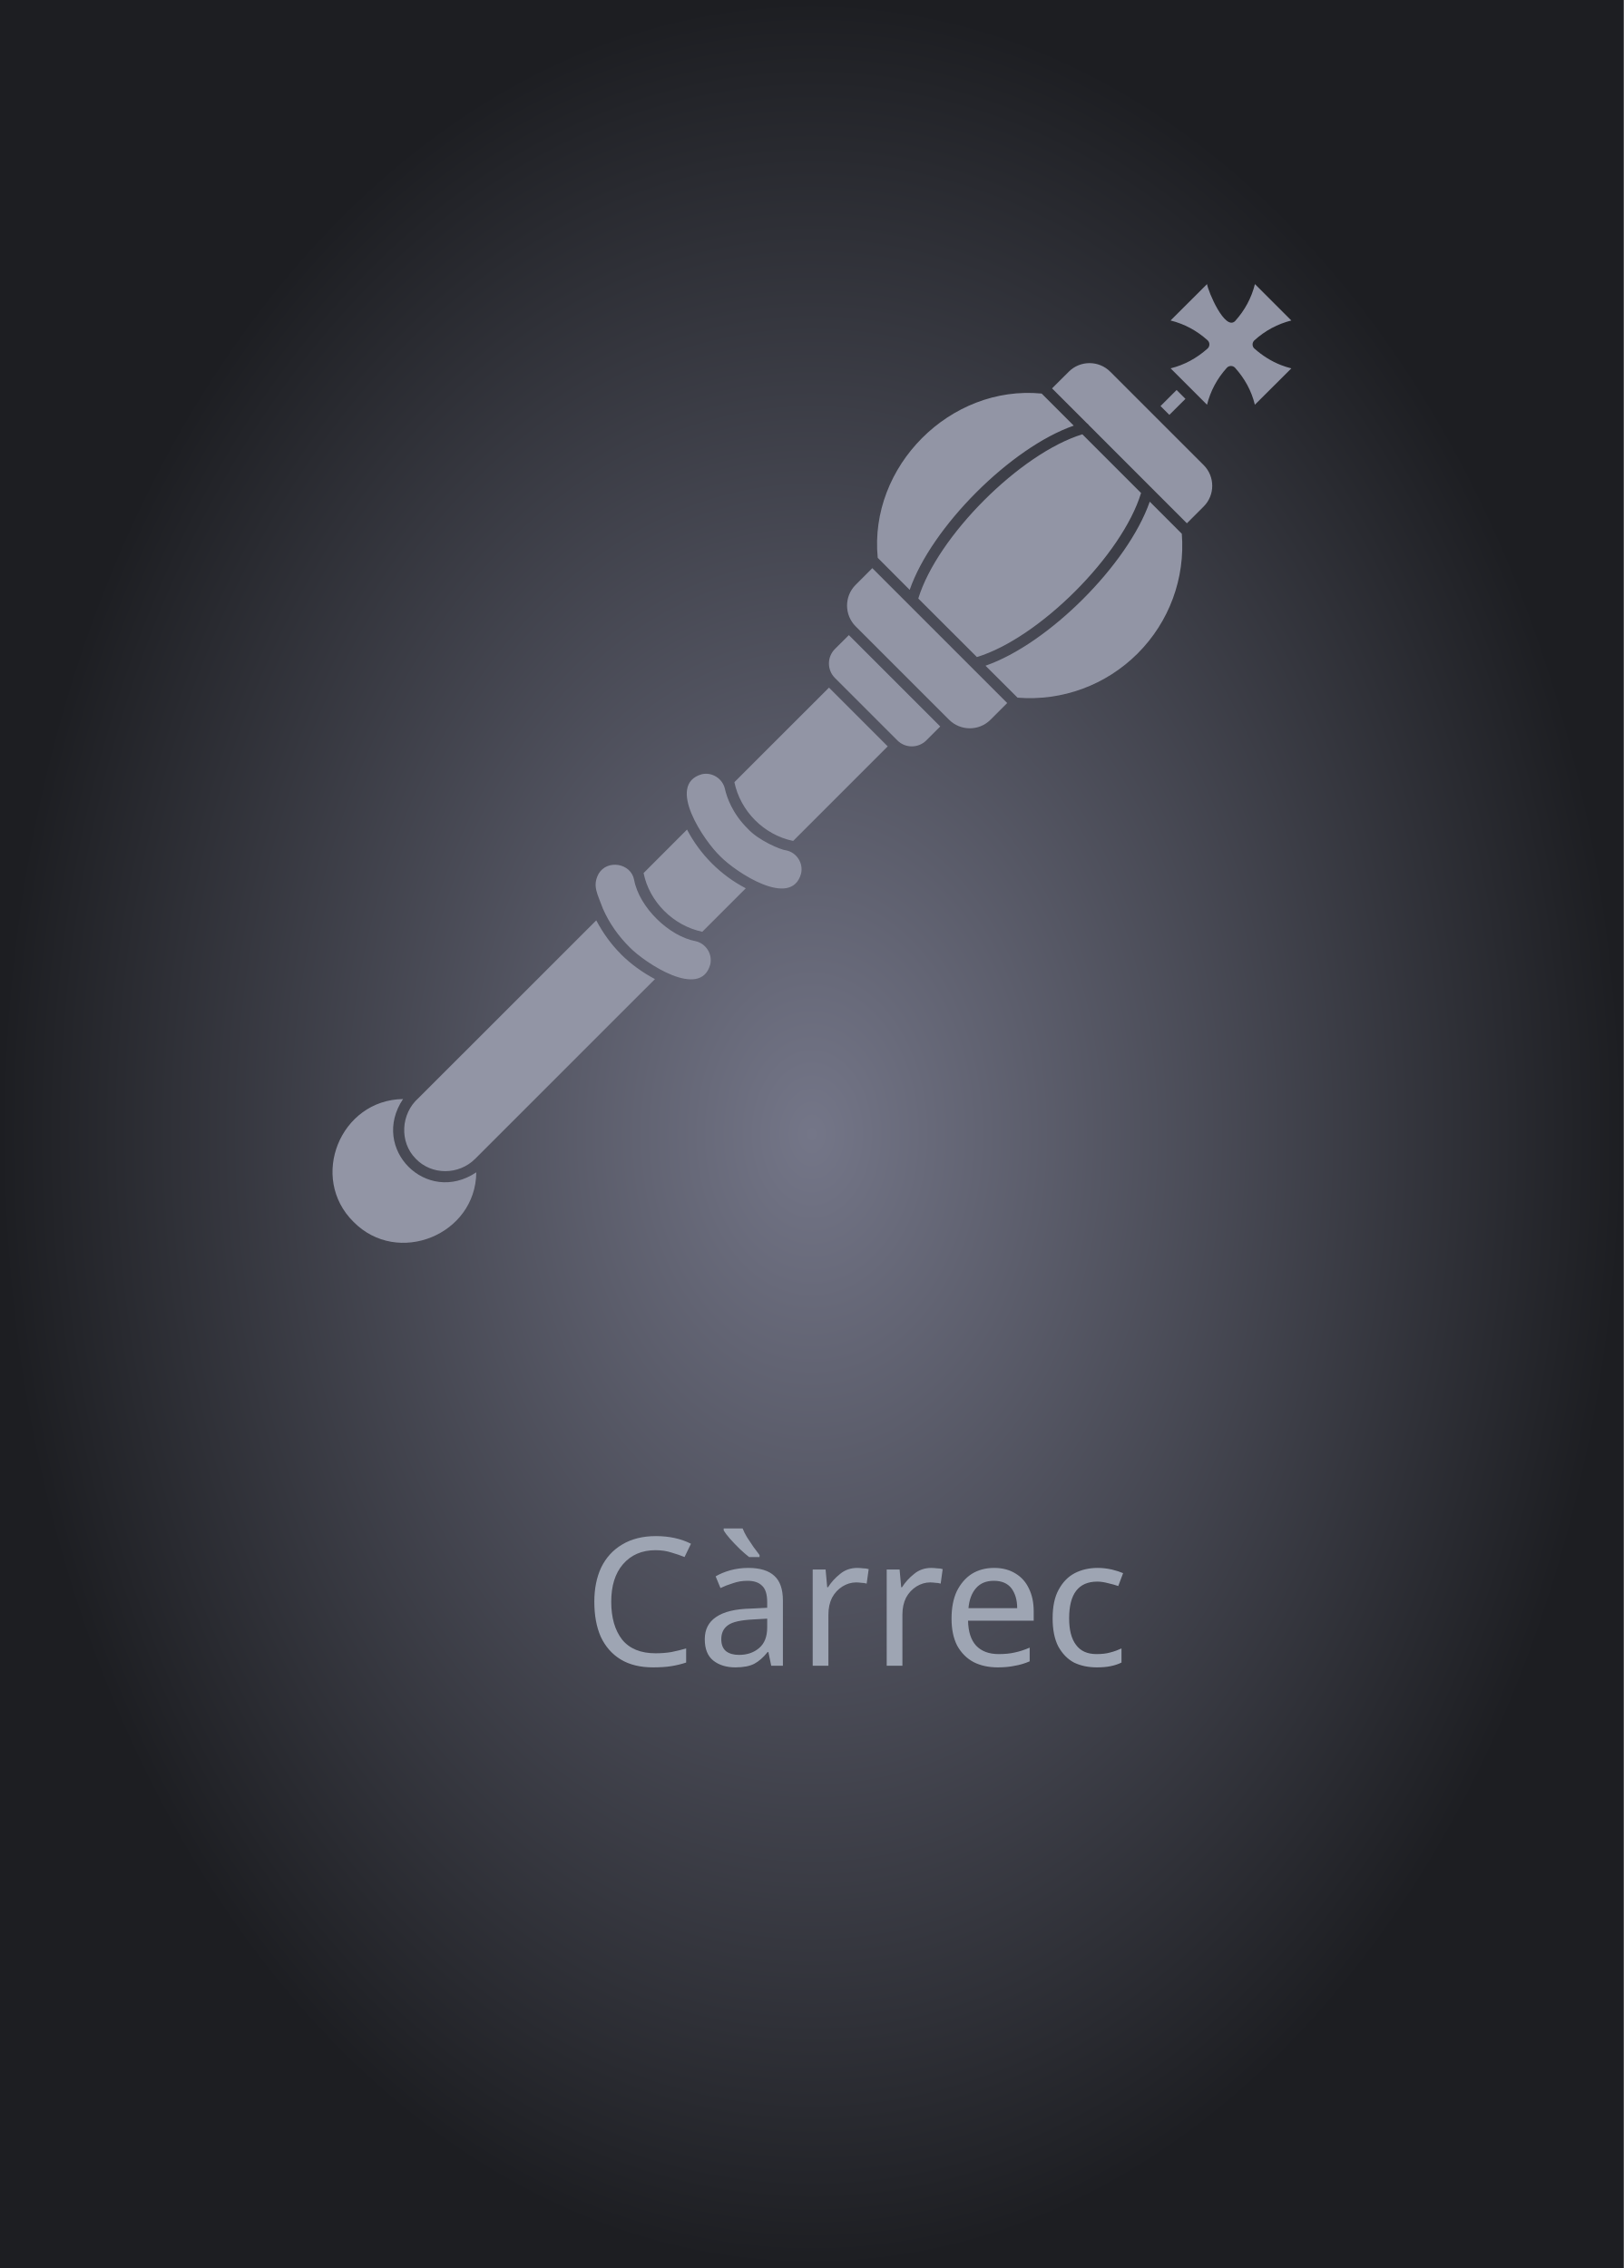
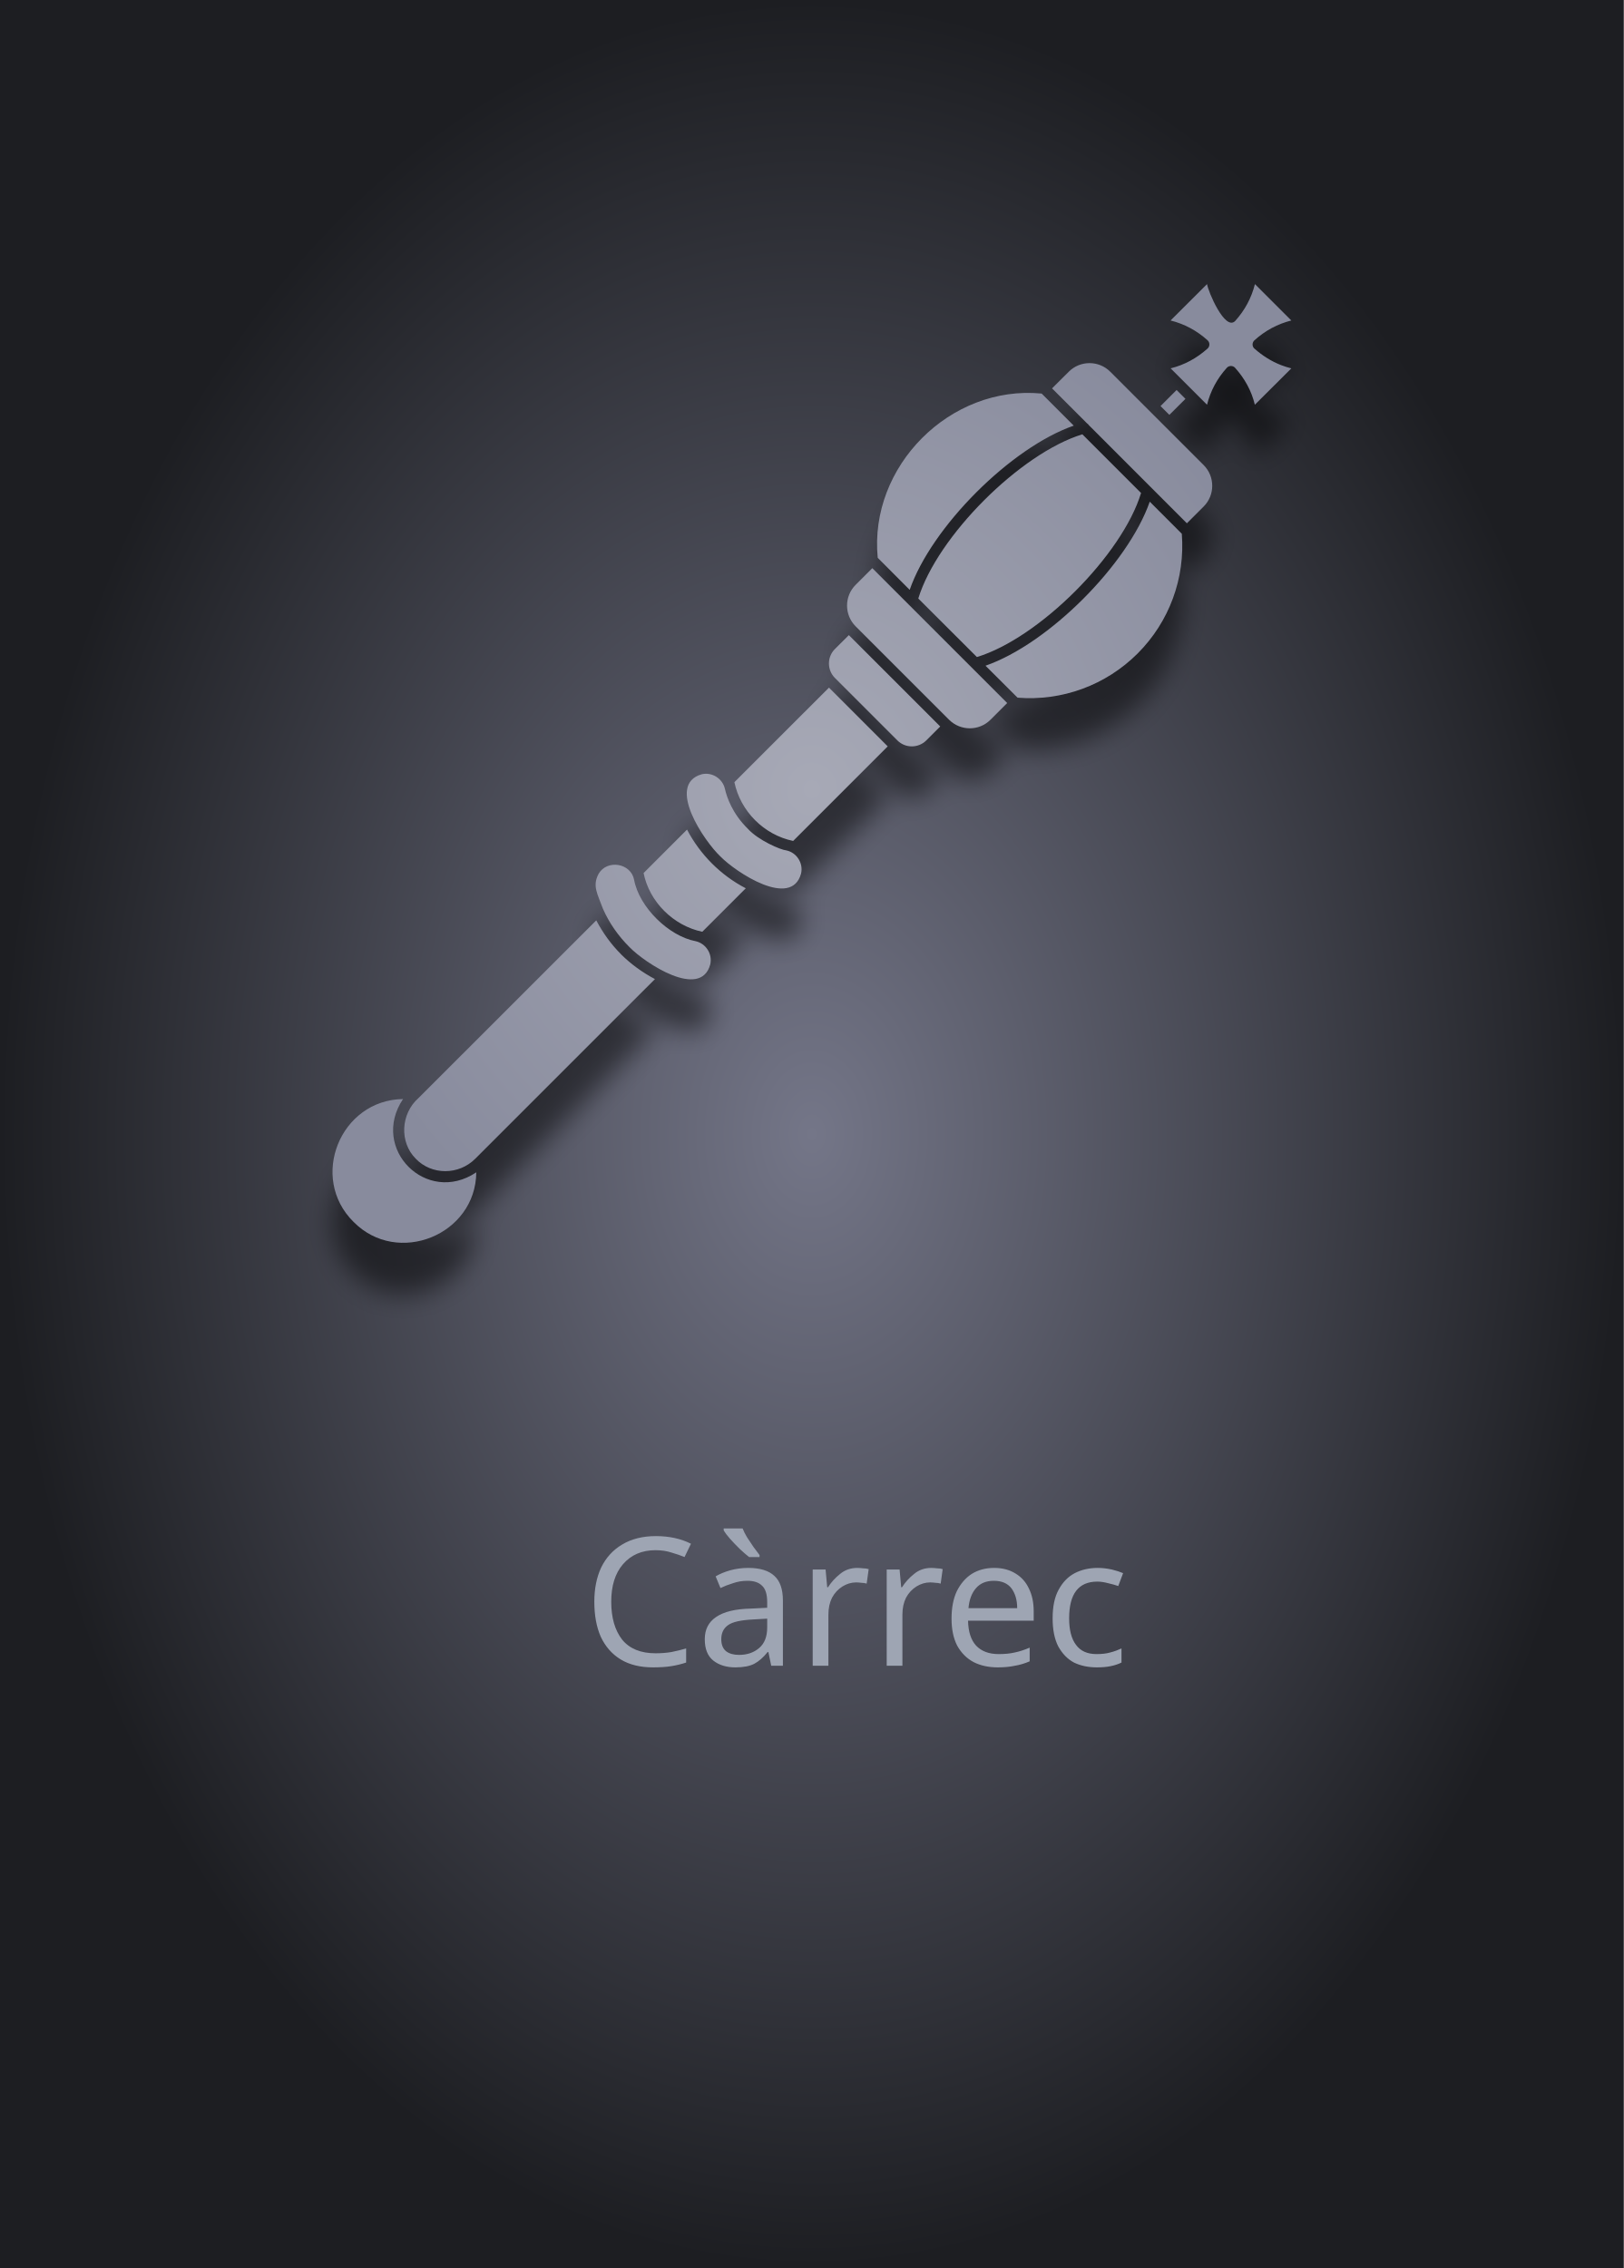
<svg xmlns="http://www.w3.org/2000/svg" xmlns:xlink="http://www.w3.org/1999/xlink" width="63mm" height="88mm" viewBox="0 0 63 88" version="1.1" id="svg3">
  <defs id="defs3">
+     <linearGradient id="linearGradient3">
+       <stop style="stop-color:#a7a9b6;stop-opacity:1;" offset="0" id="stop5" />
+       <stop style="stop-color:#888b9d;stop-opacity:1;" offset="1" id="stop6" />
+     </linearGradient>
    <linearGradient id="linearGradient2">
      <stop style="stop-color:#747688;stop-opacity:1;" offset="0" id="stop3" />
      <stop style="stop-color:#1d1e22;stop-opacity:1;" offset="1" id="stop4" />
    </linearGradient>
    <radialGradient xlink:href="#linearGradient2" id="radialGradient4" cx="31.5" cy="44" fx="31.5" fy="44" r="31.5" gradientTransform="matrix(1,0,0,1.396825,0,-17.46029)" gradientUnits="userSpaceOnUse" />
+     <filter style="color-interpolation-filters:sRGB;" id="filter2" x="-0.032" y="-0.032" width="1.065" height="1.118">
+       <feFlood result="flood" in="SourceGraphic" flood-opacity="0.498" flood-color="rgb(0,0,0)" id="feFlood1" />
+       <feGaussianBlur result="blur" in="SourceGraphic" stdDeviation="0.5" id="feGaussianBlur1" />
+       <feOffset result="offset" in="blur" dx="0" dy="2" id="feOffset1" />
+       <feComposite result="comp1" operator="in" in="flood" in2="offset" id="feComposite1" />
+       <feComposite result="comp2" operator="over" in="SourceGraphic" in2="comp1" id="feComposite2" />
+     </filter>
+     <radialGradient xlink:href="#linearGradient3" id="radialGradient6" cx="31.5" cy="30.623" fx="31.5" fy="30.623" r="19.8" gradientTransform="matrix(1,0,0,1.050484,0,-1.545962)" gradientUnits="userSpaceOnUse" />
  </defs>
  <path id="rect1" style="fill:url(#radialGradient4);fill-opacity:1;stroke-width:0.529" d="M 0,-6.6639056e-5 V 88 H 63 V -6.6639056e-5 Z" />
  <text xml:space="preserve" style="font-style:normal;font-variant:normal;font-weight:normal;font-stretch:normal;font-size:6.956px;font-family:Grenze;-inkscape-font-specification:'Grenze, @wght=800';font-variant-ligatures:normal;font-variant-caps:normal;font-variant-numeric:normal;font-variant-east-asian:normal;font-variation-settings:'wght' 800;writing-mode:lr-tb;direction:ltr;fill:#9ea5b3;fill-opacity:1;stroke-width:0.773" x="22.638" y="64.633" id="text1">
    <tspan id="tspan1" style="font-style:normal;font-variant:normal;font-weight:normal;font-stretch:normal;font-size:6.956px;font-family:Grenze;-inkscape-font-specification:'Grenze, @wght=800';font-variant-ligatures:normal;font-variant-caps:normal;font-variant-numeric:normal;font-variant-east-asian:normal;font-variation-settings:'wght' 800;fill:#9ea5b3;fill-opacity:1;stroke-width:0.773" x="22.638" y="64.633">Càrrec</tspan>
  </text>
-   <path d="m 27.555,37.426 c -0.376,1.365 -2.523,-0.054 -3.126,-0.671 -0.44,-0.437 -0.793,-0.939 -1.038,-1.499 -0.204,-0.568 -0.423,-0.879 -0.164,-1.356 0.329,-0.561 1.251,-0.414 1.375,0.236 0.197,1.07 1.356,2.19 2.384,2.382 0.405,0.09 0.666,0.501 0.57,0.907 z m -0.9,-5.238 -1.685,1.687 c 0.223,1.114 1.151,2.043 2.278,2.278 l 1.687,-1.687 c -0.973,-0.505 -1.773,-1.308 -2.28,-2.278 z m -2.561,4.836 C 23.706,36.639 23.389,36.193 23.134,35.711 l -6.899,6.896 c -0.687,0.606 -0.747,1.706 -0.106,2.351 0.614,0.643 1.667,0.647 2.312,0 L 25.411,37.989 C 24.928,37.734 24.482,37.413 24.093,37.026 Z M 35.294,22.887 c 0.845,-2.441 3.926,-5.522 6.365,-6.372 l -1.245,-1.245 c -3.548,-0.342 -6.707,2.826 -6.36,6.373 z M 15.637,42.644 c -2.434,0.032 -3.659,3.05 -1.92,4.766 1.707,1.733 4.742,0.505 4.762,-1.923 -1.927,1.293 -4.133,-0.914 -2.842,-2.843 z m 14.873,-9.648 c -0.216,-0.016 -1.094,-0.392 -1.5,-0.844 -0.597,-0.587 -0.81,-1.217 -0.884,-1.541 -0.09,-0.404 -0.503,-0.665 -0.904,-0.568 -1.4,0.404 0.112,2.61 0.728,3.188 0.6,0.614 2.749,2.036 3.129,0.669 0.097,-0.402 -0.164,-0.818 -0.57,-0.904 z m 7.392,-7.502 c 2.412,-0.734 5.633,-3.951 6.369,-6.365 l -2.278,-2.278 c -2.41,0.74 -5.628,3.959 -6.365,6.372 z m 5.173,-11.072 c -0.443,-0.443 -1.164,-0.443 -1.606,-0.002 l -0.652,0.649 1.356,1.356 c 0.028,0.018 0.054,0.041 0.073,0.073 0.891,0.889 2.936,2.936 3.803,3.806 l 0.652,-0.652 c 0.442,-0.442 0.442,-1.164 -0.002,-1.607 z m 2.575,0.71 -0.624,0.624 0.343,0.341 0.624,-0.621 z m -1.042,4.333 c -0.85,2.437 -3.932,5.518 -6.372,6.365 l 1.243,1.24 c 1.733,0.139 3.426,-0.484 4.659,-1.714 1.229,-1.23 1.849,-2.918 1.714,-4.646 z m 4.059,-5.94 c -0.045,-0.041 -0.07,-0.098 -0.07,-0.16 0,-0.06 0.026,-0.117 0.07,-0.159 0.42,-0.38 0.903,-0.637 1.434,-0.771 l -1.412,-1.412 c -0.134,0.534 -0.39,1.013 -0.769,1.434 -0.395,0.393 -1.047,-1.145 -1.089,-1.434 l -1.415,1.412 c 0.534,0.134 1.016,0.39 1.436,0.769 0.045,0.041 0.07,0.098 0.07,0.159 0,0.062 -0.026,0.12 -0.07,0.16 -0.421,0.376 -0.9,0.637 -1.434,0.769 l 1.412,1.412 c 0.134,-0.533 0.39,-1.014 0.769,-1.434 0.041,-0.045 0.098,-0.07 0.159,-0.07 0.062,0 0.12,0.026 0.16,0.07 0.377,0.42 0.639,0.898 0.768,1.434 l 1.416,-1.411 c -0.137,-0.034 -0.272,-0.078 -0.405,-0.129 -0.37,-0.145 -0.718,-0.363 -1.029,-0.64 z M 32.392,25.183 c -0.308,0.308 -0.308,0.812 0,1.121 l 2.426,2.426 c 0.308,0.307 0.81,0.307 1.121,-0.002 l 0.54,-0.54 -3.545,-3.545 z m 0.804,-2.489 c -0.443,0.442 -0.442,1.164 0,1.607 l 3.625,3.624 c 0.443,0.443 1.164,0.446 1.607,0.002 l 0.649,-0.649 -5.233,-5.233 z m -4.703,7.655 c 0.233,1.124 1.143,2.045 2.28,2.28 L 34.442,28.96 32.163,26.68 Z" id="path1" style="stroke-width:0.031;fill:#9295a5;fill-opacity:1" />
+   <path d="m 27.555,37.426 c -0.376,1.365 -2.523,-0.054 -3.126,-0.671 -0.44,-0.437 -0.793,-0.939 -1.038,-1.499 -0.204,-0.568 -0.423,-0.879 -0.164,-1.356 0.329,-0.561 1.251,-0.414 1.375,0.236 0.197,1.07 1.356,2.19 2.384,2.382 0.405,0.09 0.666,0.501 0.57,0.907 z m -0.9,-5.238 -1.685,1.687 c 0.223,1.114 1.151,2.043 2.278,2.278 l 1.687,-1.687 c -0.973,-0.505 -1.773,-1.308 -2.28,-2.278 z m -2.561,4.836 C 23.706,36.639 23.389,36.193 23.134,35.711 l -6.899,6.896 c -0.687,0.606 -0.747,1.706 -0.106,2.351 0.614,0.643 1.667,0.647 2.312,0 L 25.411,37.989 C 24.928,37.734 24.482,37.413 24.093,37.026 Z M 35.294,22.887 c 0.845,-2.441 3.926,-5.522 6.365,-6.372 l -1.245,-1.245 c -3.548,-0.342 -6.707,2.826 -6.36,6.373 z M 15.637,42.644 c -2.434,0.032 -3.659,3.05 -1.92,4.766 1.707,1.733 4.742,0.505 4.762,-1.923 -1.927,1.293 -4.133,-0.914 -2.842,-2.843 z m 14.873,-9.648 c -0.216,-0.016 -1.094,-0.392 -1.5,-0.844 -0.597,-0.587 -0.81,-1.217 -0.884,-1.541 -0.09,-0.404 -0.503,-0.665 -0.904,-0.568 -1.4,0.404 0.112,2.61 0.728,3.188 0.6,0.614 2.749,2.036 3.129,0.669 0.097,-0.402 -0.164,-0.818 -0.57,-0.904 z m 7.392,-7.502 c 2.412,-0.734 5.633,-3.951 6.369,-6.365 l -2.278,-2.278 c -2.41,0.74 -5.628,3.959 -6.365,6.372 z m 5.173,-11.072 c -0.443,-0.443 -1.164,-0.443 -1.606,-0.002 l -0.652,0.649 1.356,1.356 c 0.028,0.018 0.054,0.041 0.073,0.073 0.891,0.889 2.936,2.936 3.803,3.806 l 0.652,-0.652 c 0.442,-0.442 0.442,-1.164 -0.002,-1.607 z m 2.575,0.71 -0.624,0.624 0.343,0.341 0.624,-0.621 z m -1.042,4.333 c -0.85,2.437 -3.932,5.518 -6.372,6.365 l 1.243,1.24 c 1.733,0.139 3.426,-0.484 4.659,-1.714 1.229,-1.23 1.849,-2.918 1.714,-4.646 z m 4.059,-5.94 c -0.045,-0.041 -0.07,-0.098 -0.07,-0.16 0,-0.06 0.026,-0.117 0.07,-0.159 0.42,-0.38 0.903,-0.637 1.434,-0.771 l -1.412,-1.412 c -0.134,0.534 -0.39,1.013 -0.769,1.434 -0.395,0.393 -1.047,-1.145 -1.089,-1.434 l -1.415,1.412 c 0.534,0.134 1.016,0.39 1.436,0.769 0.045,0.041 0.07,0.098 0.07,0.159 0,0.062 -0.026,0.12 -0.07,0.16 -0.421,0.376 -0.9,0.637 -1.434,0.769 l 1.412,1.412 c 0.134,-0.533 0.39,-1.014 0.769,-1.434 0.041,-0.045 0.098,-0.07 0.159,-0.07 0.062,0 0.12,0.026 0.16,0.07 0.377,0.42 0.639,0.898 0.768,1.434 l 1.416,-1.411 c -0.137,-0.034 -0.272,-0.078 -0.405,-0.129 -0.37,-0.145 -0.718,-0.363 -1.029,-0.64 z M 32.392,25.183 c -0.308,0.308 -0.308,0.812 0,1.121 l 2.426,2.426 c 0.308,0.307 0.81,0.307 1.121,-0.002 l 0.54,-0.54 -3.545,-3.545 z m 0.804,-2.489 c -0.443,0.442 -0.442,1.164 0,1.607 l 3.625,3.624 c 0.443,0.443 1.164,0.446 1.607,0.002 l 0.649,-0.649 -5.233,-5.233 z m -4.703,7.655 c 0.233,1.124 1.143,2.045 2.28,2.28 L 34.442,28.96 32.163,26.68 Z" id="path1" style="stroke-width:0.031;fill:url(#radialGradient6);fill-opacity:1;filter:url(#filter2)" />
</svg>
